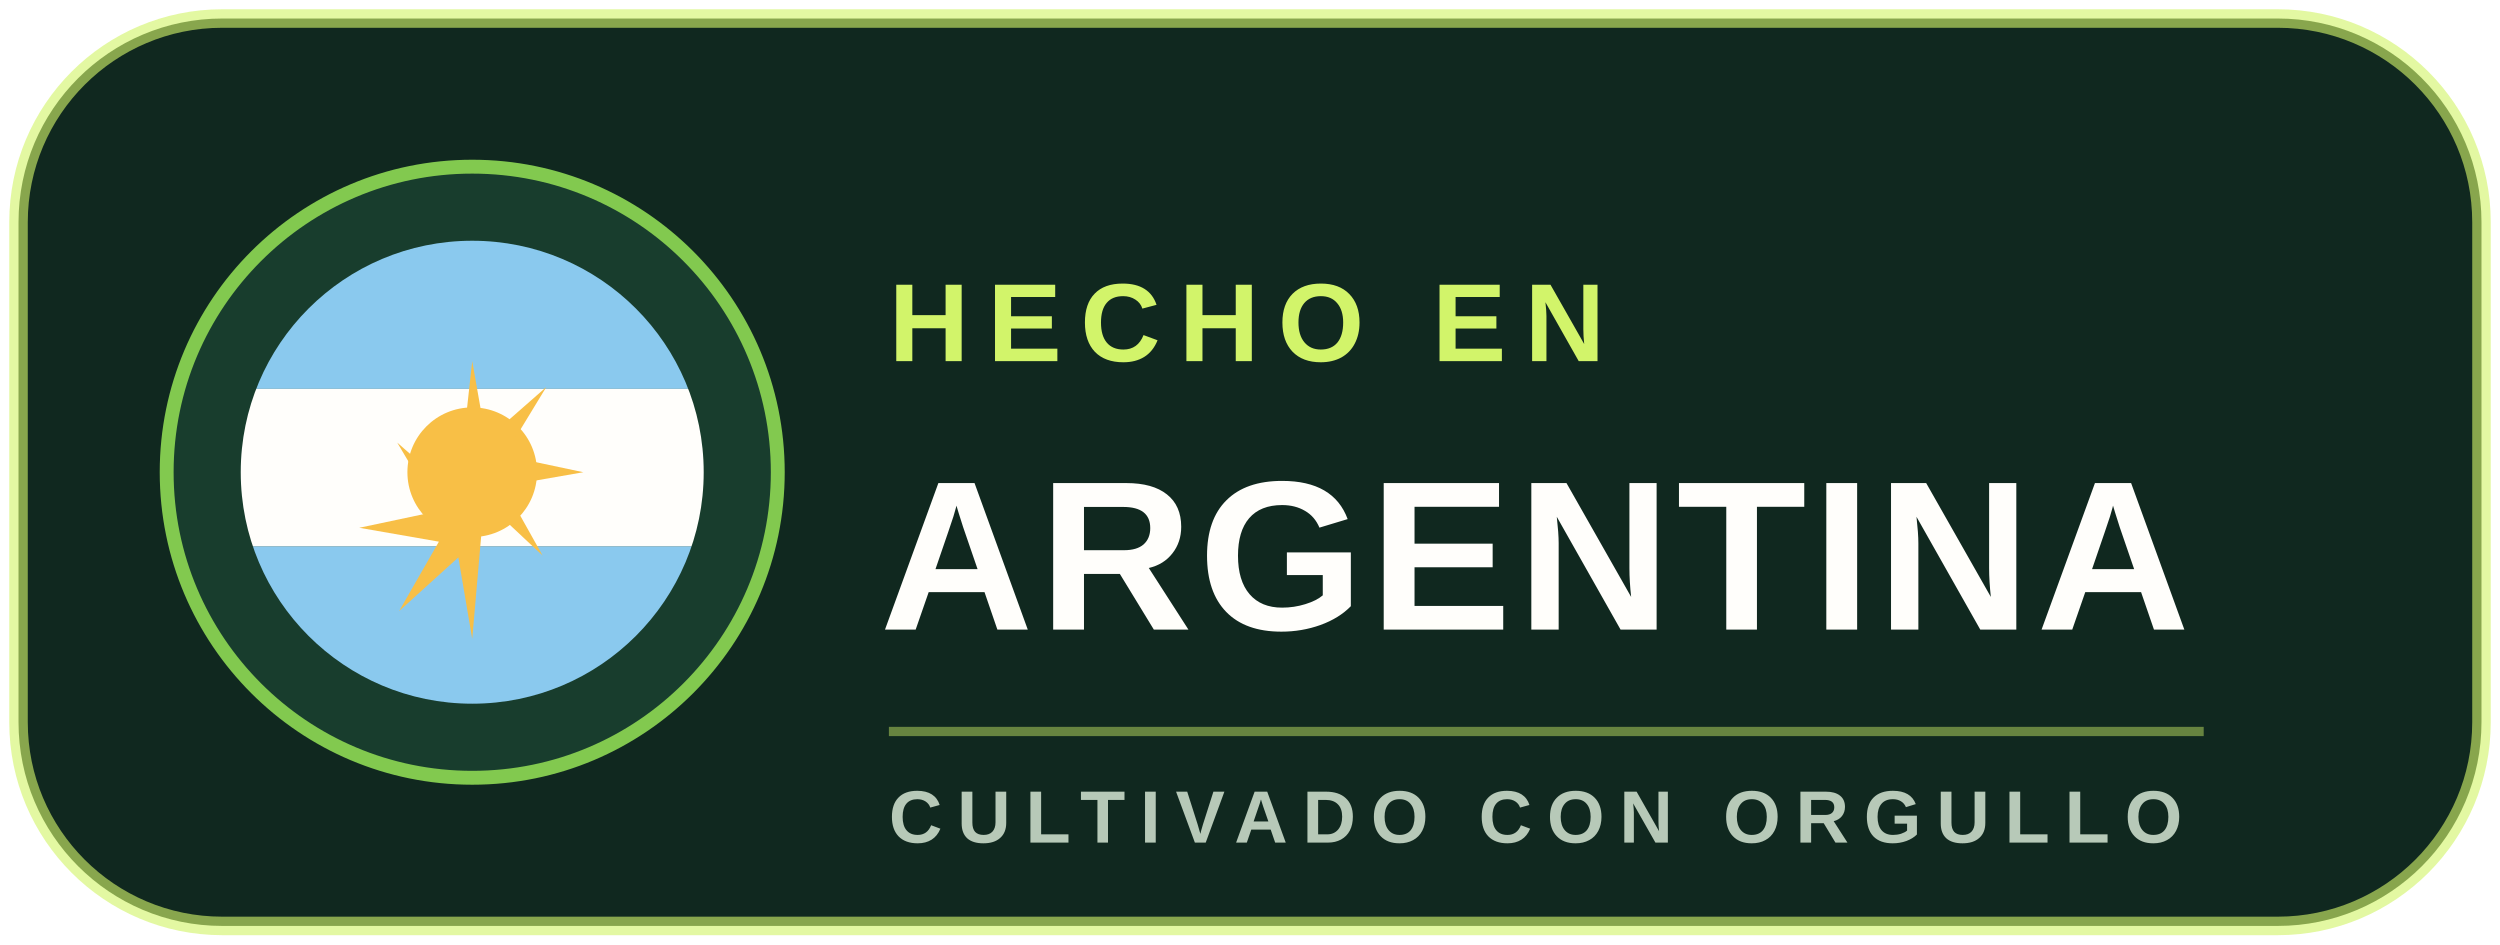
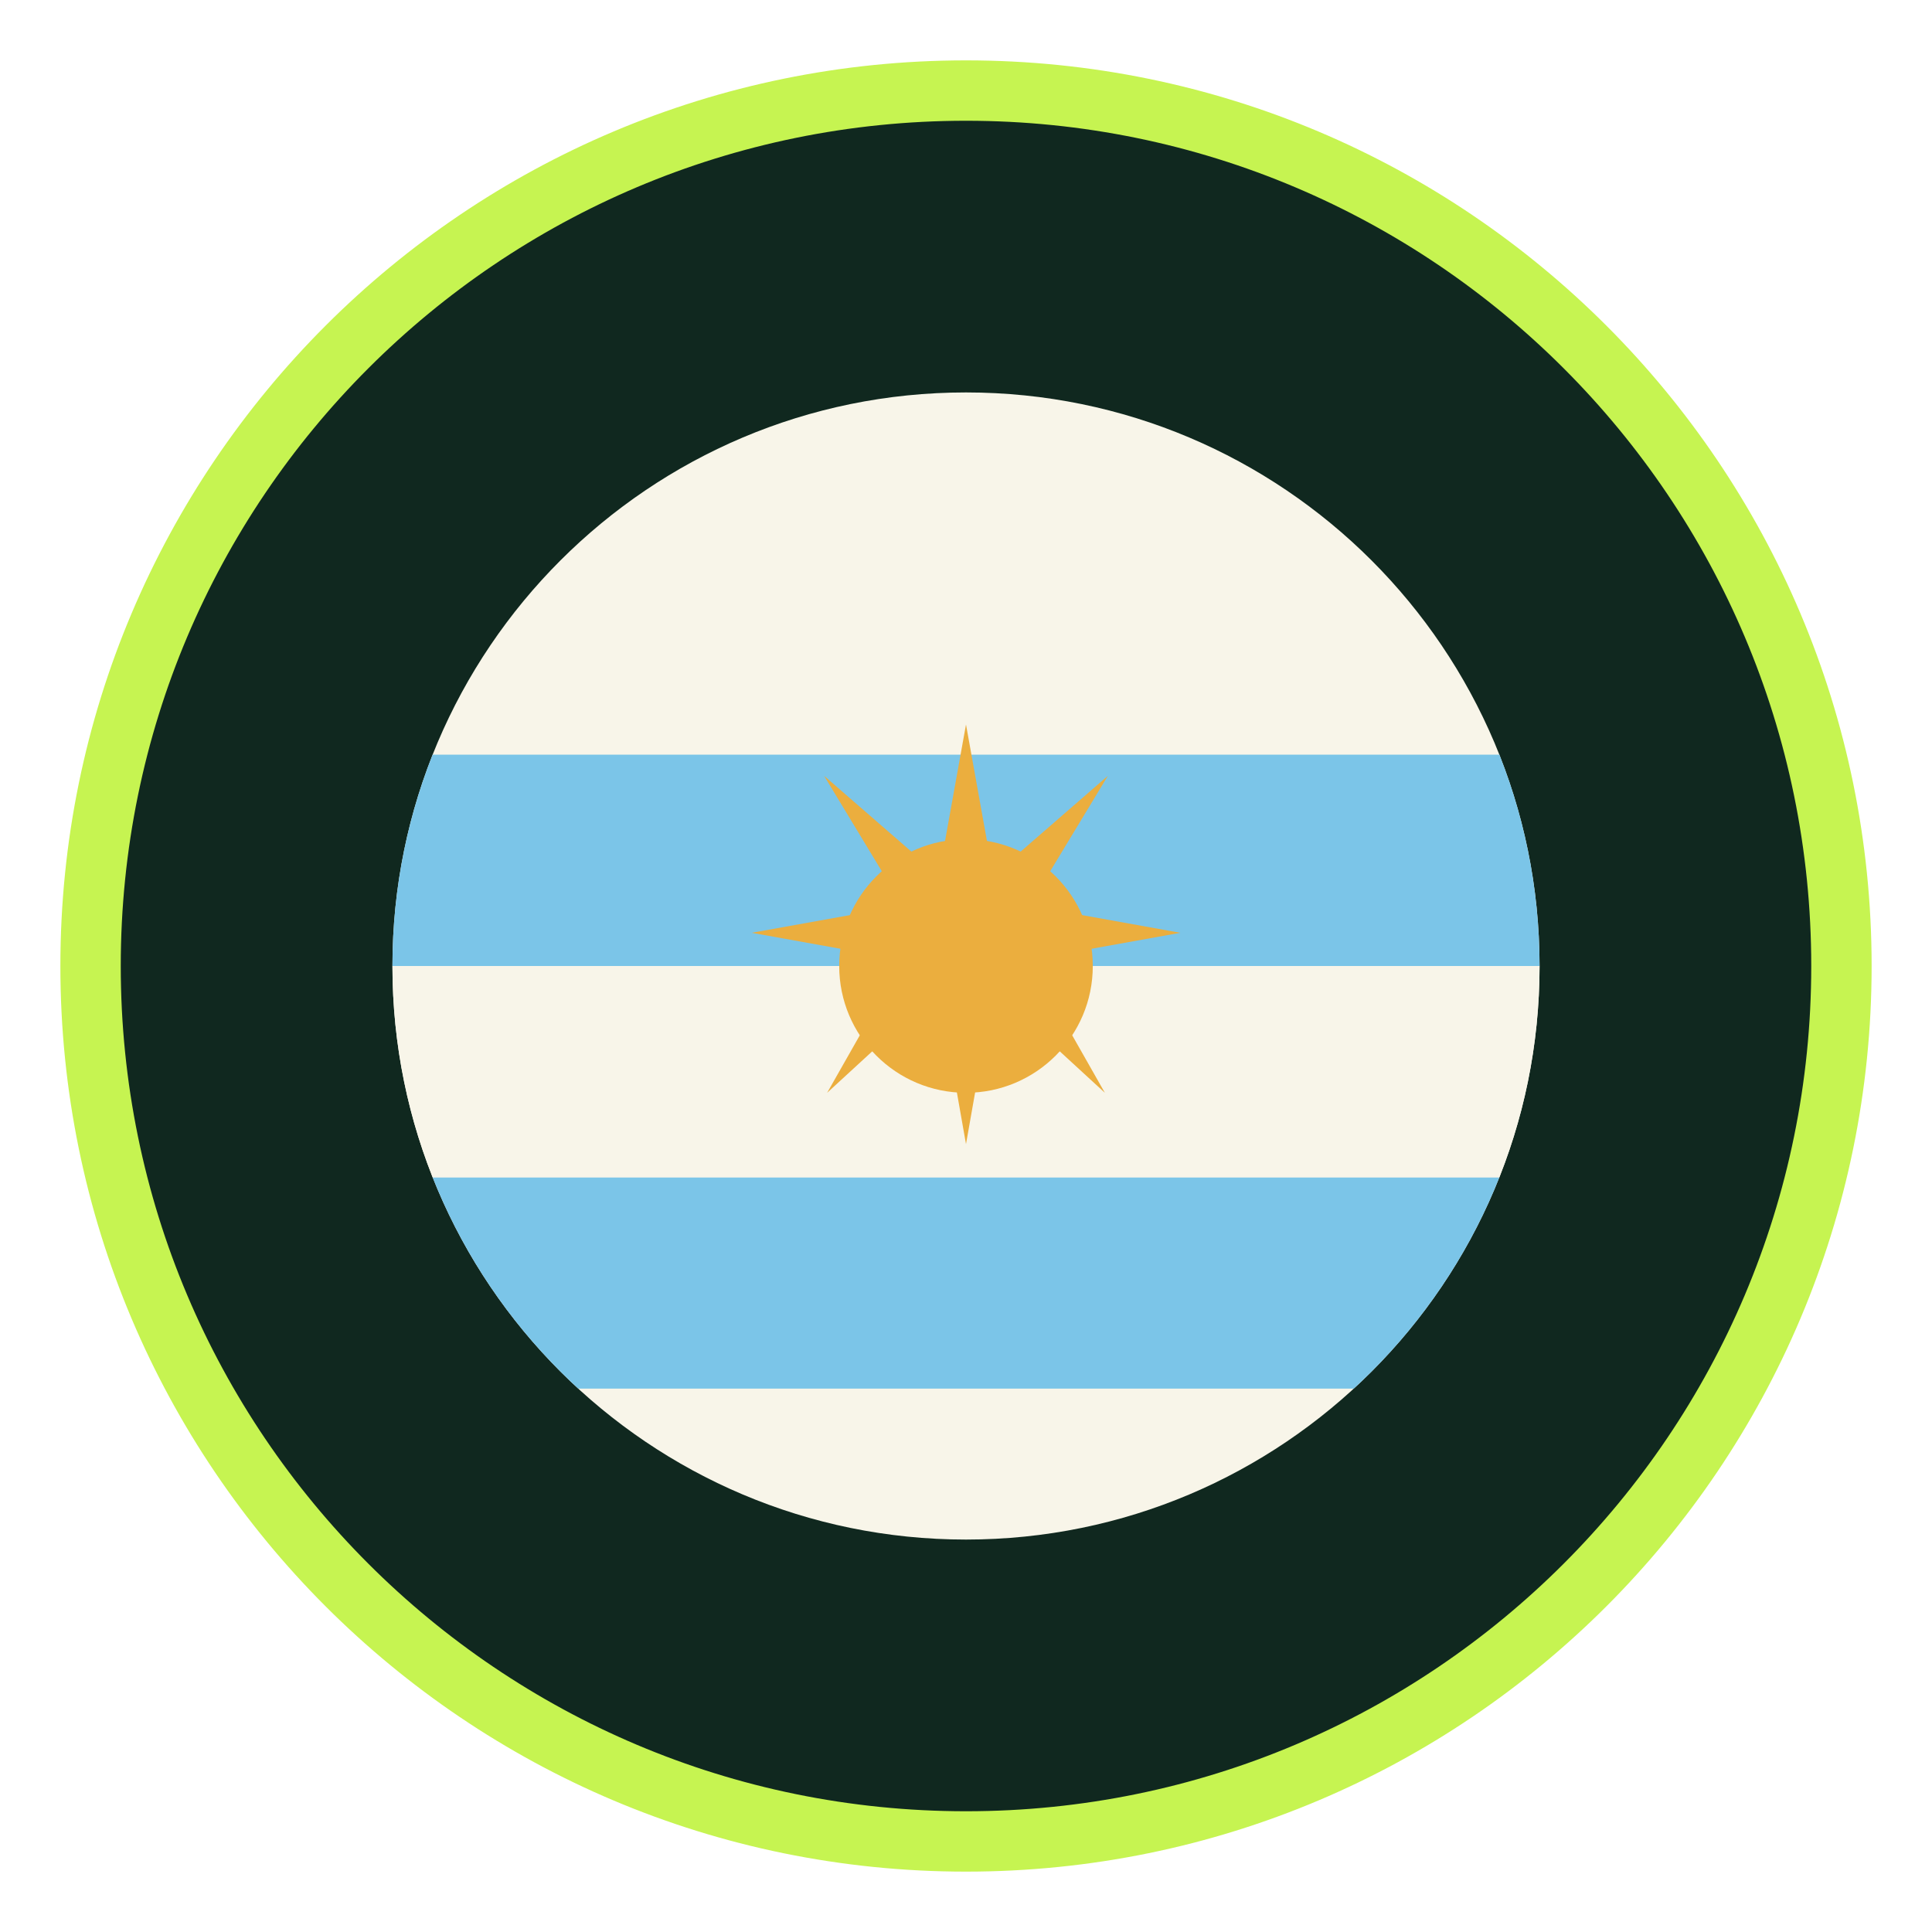
- <svg xmlns="http://www.w3.org/2000/svg" width="270" height="102" viewBox="0 0 270 102" role="img" aria-labelledby="title description">
+ <svg xmlns="http://www.w3.org/2000/svg" width="64" height="64" viewBox="0 0 64 64" fill="none">
  <defs>
-     <clipPath id="flag-clip">
-       <circle cx="51" cy="51" r="25" />
+     <clipPath id="flag-circle">
+       <circle cx="32" cy="32" r="19" />
    </clipPath>
  </defs>
-   <rect x="2" y="2" width="266" height="98" rx="22" fill="#10281f" stroke="#d2f46a" stroke-opacity=".62" stroke-width="2" />
-   <circle cx="51" cy="51" r="33" fill="#183d2d" stroke="#82c94f" stroke-width="1.5" />
-   <g clip-path="url(#flag-clip)">
-     <path fill="#8ac9ee" d="M22 25h58v17H22zM22 59h58v18H22z" />
-     <path fill="#fffefb" d="M22 42h58v17H22z" />
-     <circle cx="51" cy="51" r="7" fill="#f8bf46" />
-     <path fill="#f8bf46" d="m51 39 1.5 8.5 6.5-5.7-4.5 7.4 8.5 1.8-8.6 1.5 4.2 7.5-6.3-5.9L51 69l-1.5-8.8-6.4 5.8 4.3-7.5-8.6-1.5 8.5-1.8-4.4-7.4 6.5 5.7z" />
+   <circle cx="32" cy="32" r="29" fill="#10281F" stroke="#C6F451" stroke-width="2" />
+   <circle cx="32" cy="32" r="19" fill="#F8F5E9" />
+   <g clip-path="url(#flag-circle)">
+     <path d="M13 25h38v7H13zM13 39h38v7H13z" fill="#7BC5E8" />
+     <path d="M13 32h38v7H13z" fill="#F8F5E9" />
+     <circle cx="32" cy="32" r="4.2" fill="#EBAE3E" />
+     <path d="m32 24 .9 5 3.8-3.3-2.6 4.3 5 .9-5 .9 2.5 4.4-3.7-3.4-.9 5.1-.9-5.1-3.7 3.4 2.5-4.4-5-.9 5-.9-2.6-4.3 3.8 3.3.9-5Z" fill="#EBAE3E" />
  </g>
-   <text x="96" y="39" fill="#d2f46a" font-family="Arial, sans-serif" font-size="12" font-weight="700" letter-spacing="2">HECHO EN</text>
-   <text x="95" y="68" fill="#fffefb" font-family="Arial, sans-serif" font-size="23" font-weight="800" letter-spacing=".6">ARGENTINA</text>
-   <path d="M96 79h142" stroke="#d2f46a" stroke-opacity=".45" stroke-width="1" />
-   <text x="96" y="91" fill="#b7c9b8" font-family="Arial, sans-serif" font-size="8" font-weight="600" letter-spacing="1.6">CULTIVADO CON ORGULLO</text>
</svg>
